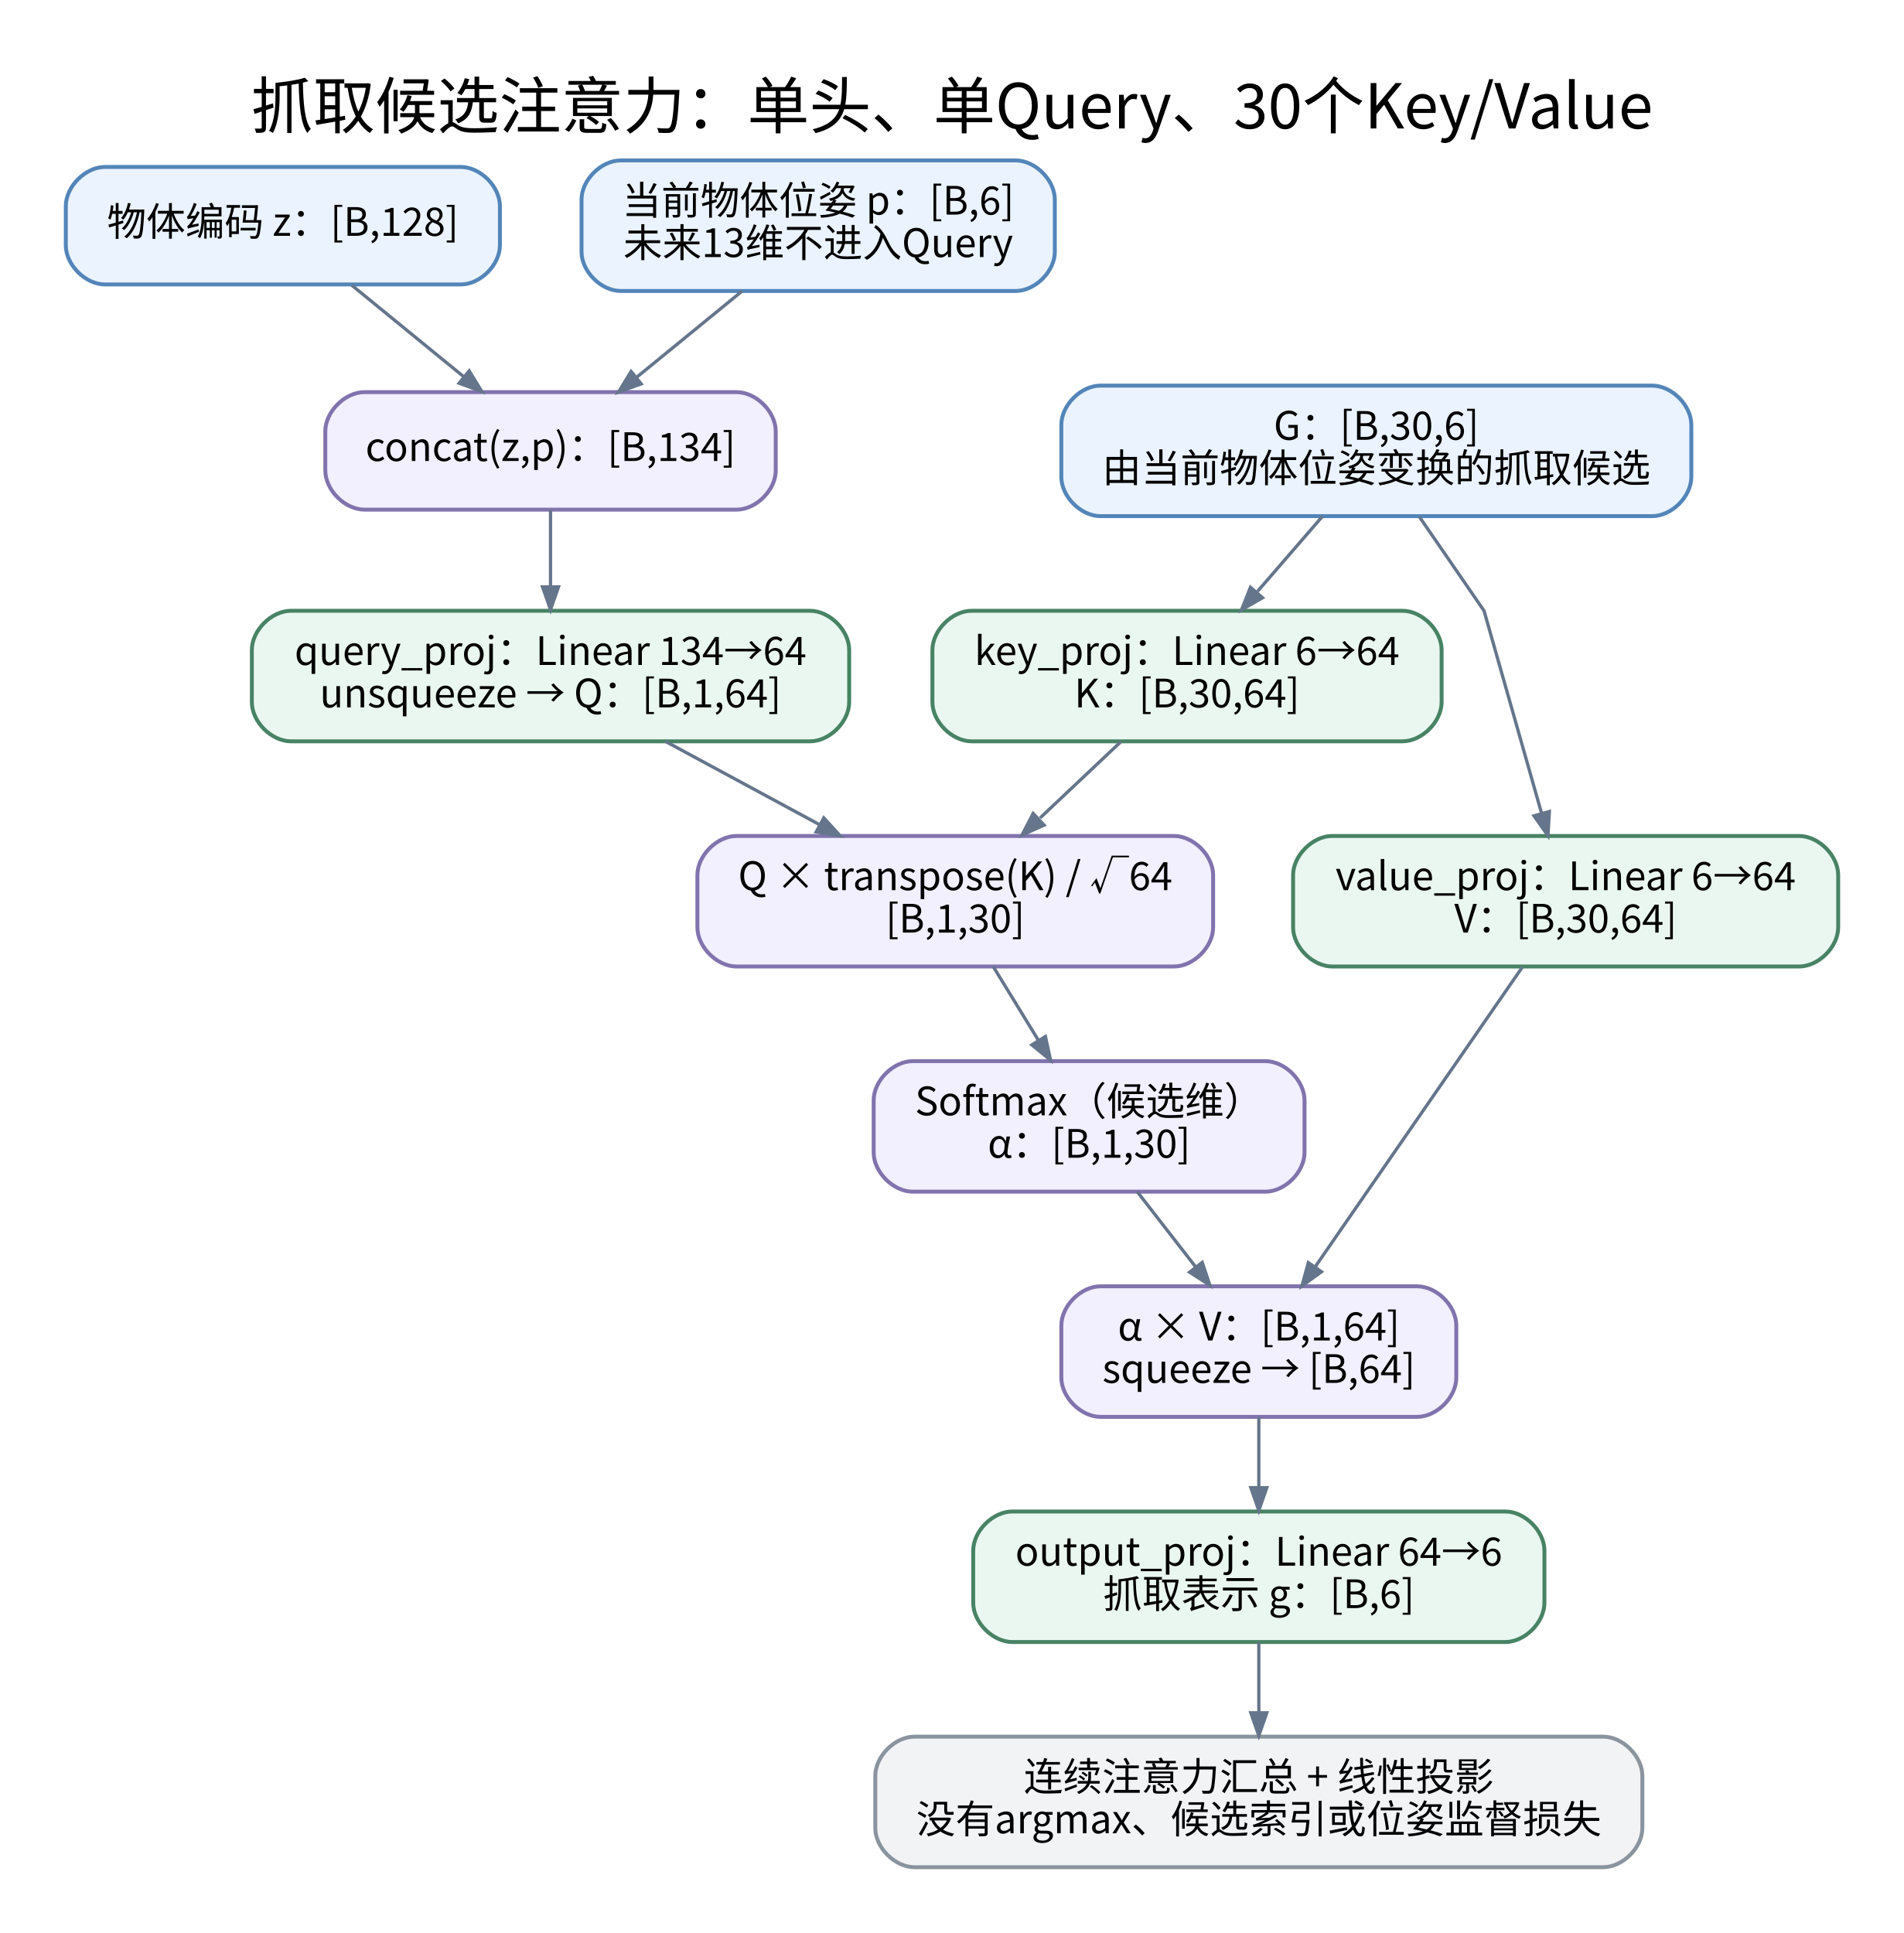
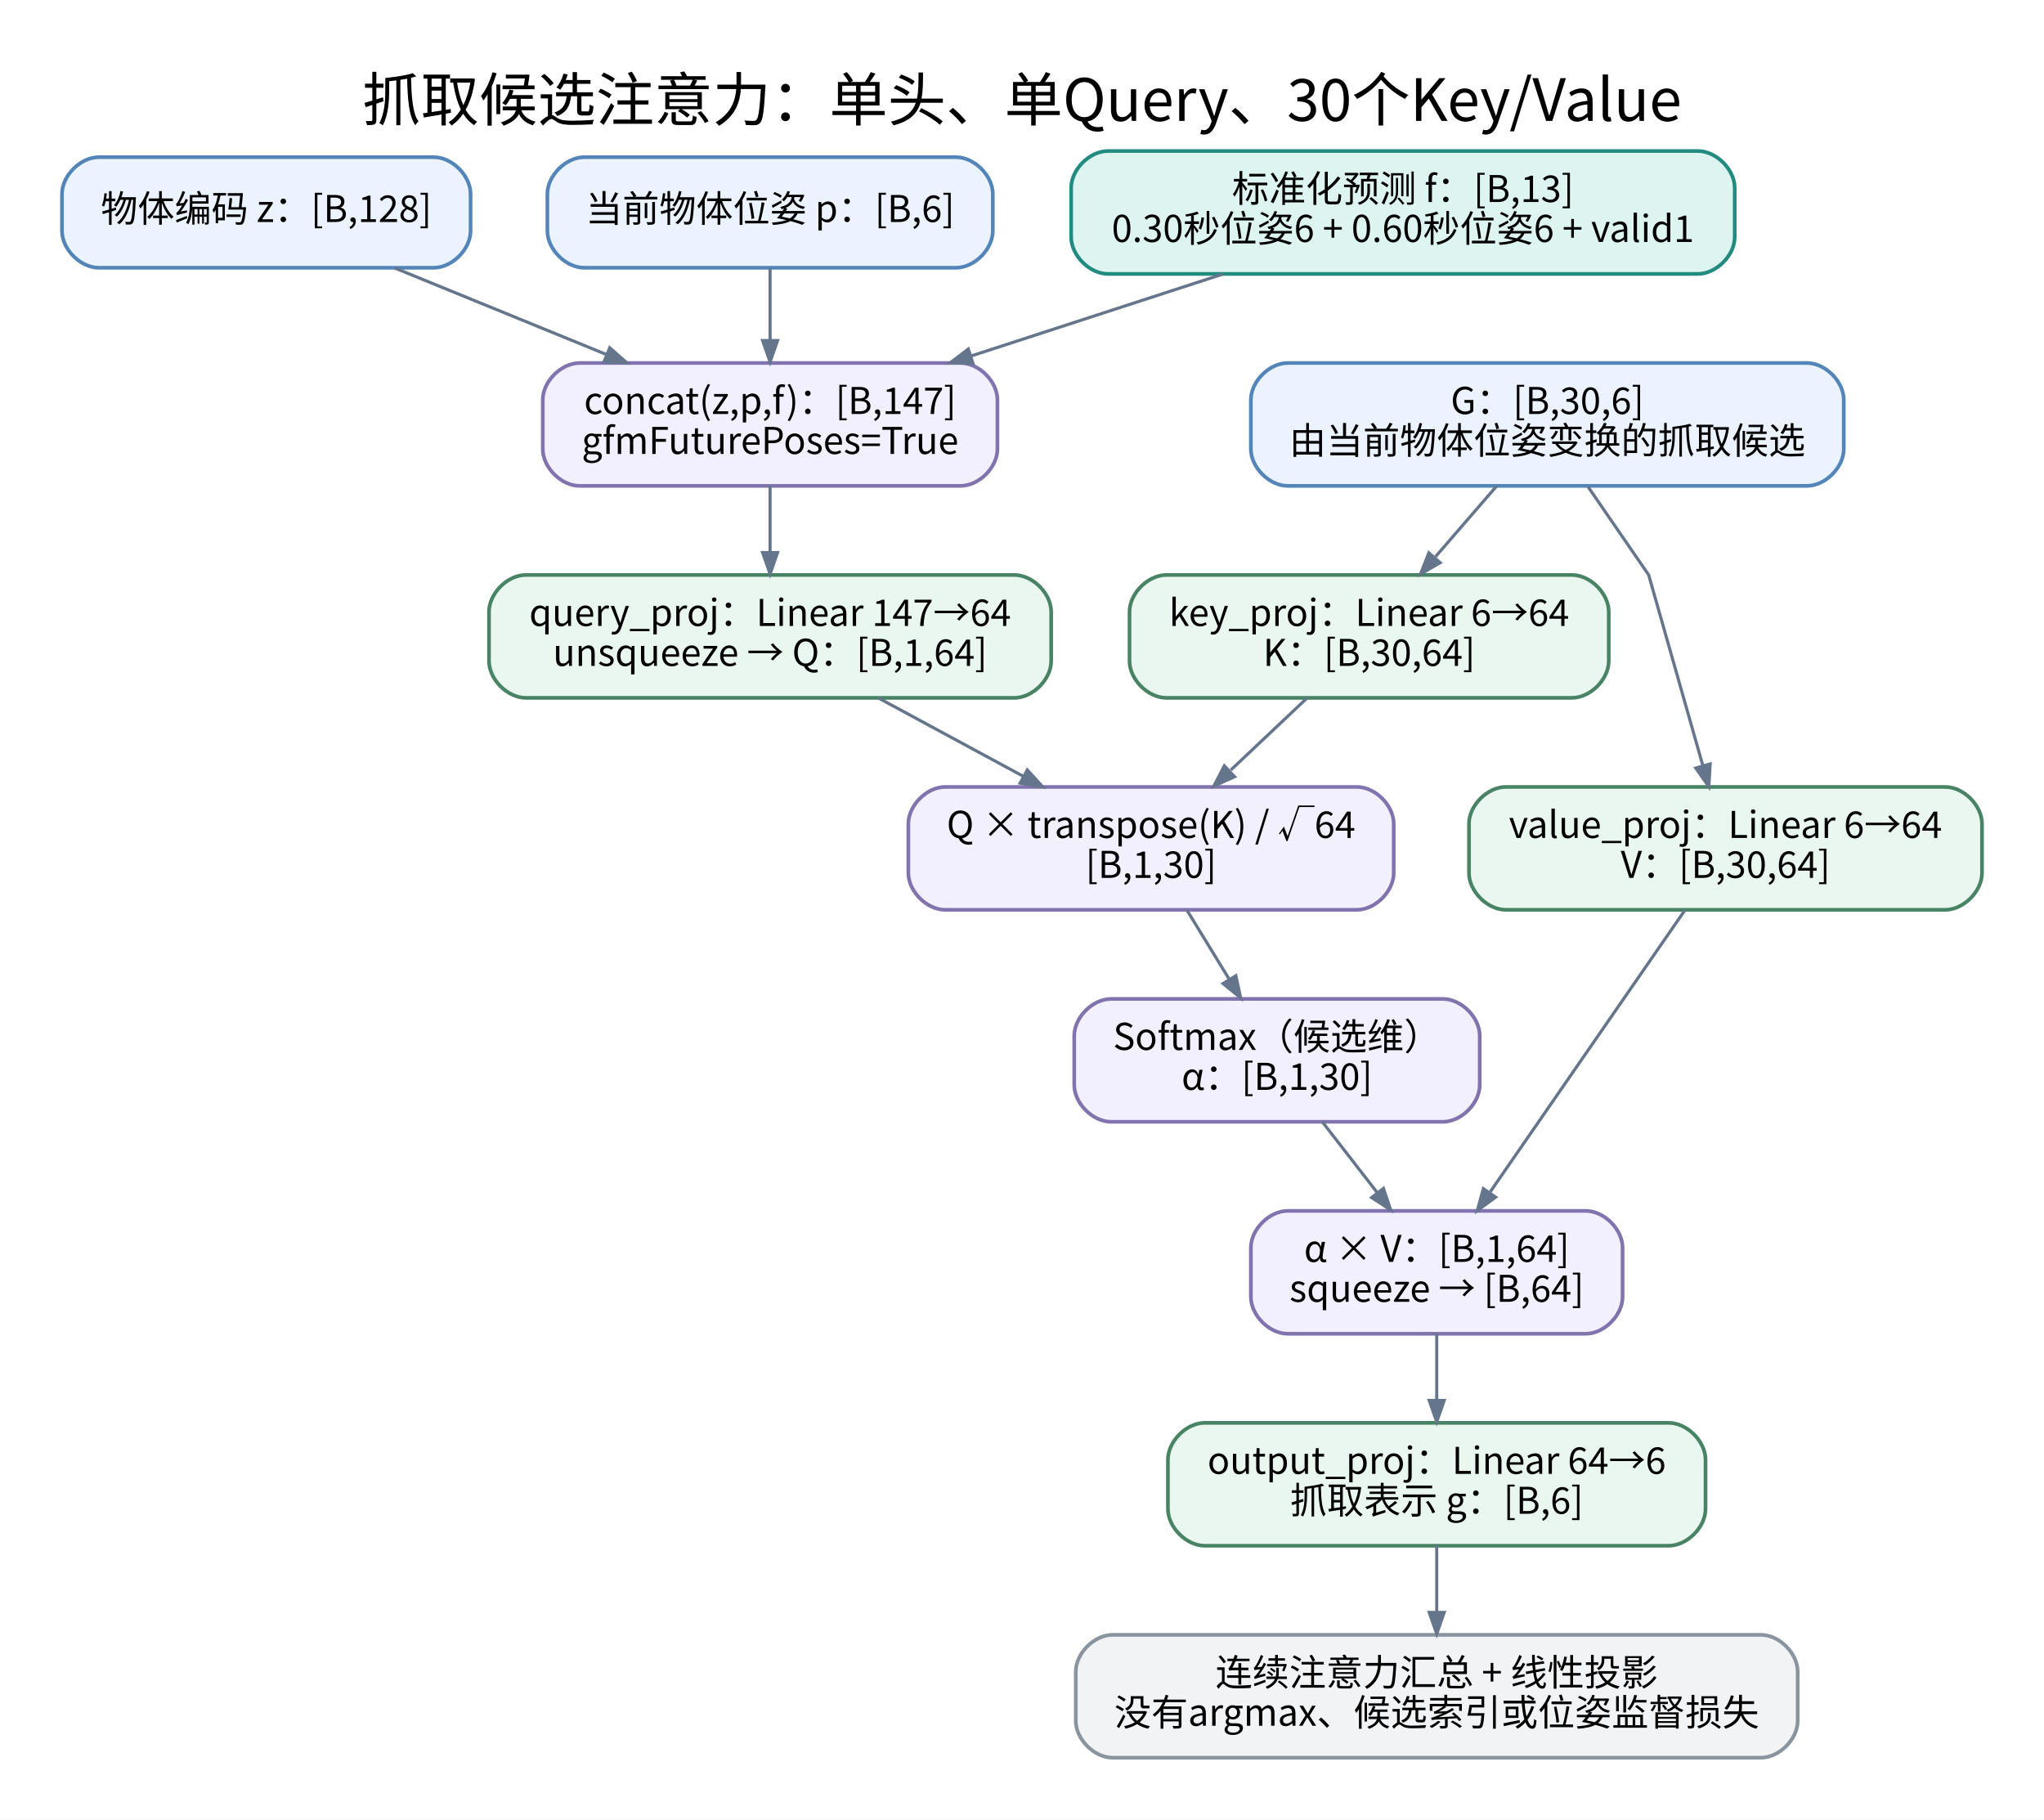
- <svg xmlns="http://www.w3.org/2000/svg" width="583pt" height="592pt" viewBox="0.00 0.00 583.32 592.32">
+ <svg xmlns="http://www.w3.org/2000/svg" width="665pt" height="592pt" viewBox="0.00 0.00 665.32 592.32">
  <g id="graph0" class="graph" transform="scale(1 1) rotate(0) translate(20.16 572.16)">
-     <polygon fill="white" stroke="transparent" points="-20.16,20.16 -20.16,-572.16 563.16,-572.16 563.16,20.16 -20.16,20.16" />
-     <text text-anchor="middle" x="271.5" y="-532.8" font-family="Noto Sans CJK SC" font-size="19.00">抓取候选注意力：单头、单Query、30个Key/Value</text>
+     <polygon fill="white" stroke="transparent" points="-20.16,20.16 -20.16,-572.16 645.16,-572.16 645.16,20.16 -20.16,20.16" />
+     <text text-anchor="middle" x="312.5" y="-532.8" font-family="Noto Sans CJK SC" font-size="19.00">抓取候选注意力：单头、单Query、30个Key/Value</text>
    <g id="node1" class="node">
      <path fill="#eaf3ff" stroke="#5385b9" stroke-width="1.2" d="M121,-521C121,-521 12,-521 12,-521 6,-521 0,-515 0,-509 0,-509 0,-497 0,-497 0,-491 6,-485 12,-485 12,-485 121,-485 121,-485 127,-485 133,-491 133,-497 133,-497 133,-509 133,-509 133,-515 127,-521 121,-521" />
      <text text-anchor="middle" x="66.5" y="-499.9" font-family="Noto Sans CJK SC" font-size="12.00">物体编码 z：[B,128]</text>
    </g>
-     <g id="node3" class="node">
-       <path fill="#f2efff" stroke="#8173ad" stroke-width="1.2" d="M205.5,-452C205.5,-452 91.5,-452 91.5,-452 85.5,-452 79.5,-446 79.5,-440 79.5,-440 79.5,-428 79.5,-428 79.5,-422 85.5,-416 91.5,-416 91.5,-416 205.5,-416 205.5,-416 211.5,-416 217.5,-422 217.5,-428 217.5,-428 217.5,-440 217.5,-440 217.5,-446 211.5,-452 205.5,-452" />
-       <text text-anchor="middle" x="148.5" y="-430.9" font-family="Noto Sans CJK SC" font-size="12.00">concat(z,p)：[B,134]</text>
+     <g id="node4" class="node">
+       <path fill="#f2efff" stroke="#8173ad" stroke-width="1.2" d="M292.5,-454C292.5,-454 168.5,-454 168.5,-454 162.5,-454 156.5,-448 156.5,-442 156.5,-442 156.5,-426 156.5,-426 156.5,-420 162.5,-414 168.5,-414 168.5,-414 292.5,-414 292.5,-414 298.5,-414 304.5,-420 304.5,-426 304.5,-426 304.5,-442 304.5,-442 304.5,-448 298.5,-454 292.5,-454" />
+       <text text-anchor="middle" x="230.5" y="-437.4" font-family="Noto Sans CJK SC" font-size="12.00">concat(z,p,f)：[B,147]</text>
+       <text text-anchor="middle" x="230.5" y="-424.4" font-family="Noto Sans CJK SC" font-size="12.00">gfmFuturePoses=True</text>
    </g>
    <g id="edge1" class="edge">
-       <path fill="none" stroke="#65758b" d="M87.62,-484.75C98.04,-476.23 110.73,-465.86 121.82,-456.8" />
-       <polygon fill="#65758b" stroke="#65758b" points="123.58,-458.52 127.45,-452.2 120.48,-454.73 123.58,-458.52" />
+       <path fill="none" stroke="#65758b" d="M108.31,-484.92C129.3,-476.34 154.95,-465.86 177.33,-456.72" />
+       <polygon fill="#65758b" stroke="#65758b" points="178.3,-458.97 183.85,-454.06 176.44,-454.44 178.3,-458.97" />
    </g>
    <g id="node2" class="node">
-       <path fill="#eaf3ff" stroke="#5385b9" stroke-width="1.2" d="M291,-523C291,-523 170,-523 170,-523 164,-523 158,-517 158,-511 158,-511 158,-495 158,-495 158,-489 164,-483 170,-483 170,-483 291,-483 291,-483 297,-483 303,-489 303,-495 303,-495 303,-511 303,-511 303,-517 297,-523 291,-523" />
-       <text text-anchor="middle" x="230.5" y="-506.4" font-family="Noto Sans CJK SC" font-size="12.00">当前物体位姿 p：[B,6]</text>
-       <text text-anchor="middle" x="230.5" y="-493.4" font-family="Noto Sans CJK SC" font-size="12.00">未来13维不进入Query</text>
+       <path fill="#eaf3ff" stroke="#5385b9" stroke-width="1.2" d="M291,-521C291,-521 170,-521 170,-521 164,-521 158,-515 158,-509 158,-509 158,-497 158,-497 158,-491 164,-485 170,-485 170,-485 291,-485 291,-485 297,-485 303,-491 303,-497 303,-497 303,-509 303,-509 303,-515 297,-521 291,-521" />
+       <text text-anchor="middle" x="230.5" y="-499.9" font-family="Noto Sans CJK SC" font-size="12.00">当前物体位姿 p：[B,6]</text>
    </g>
    <g id="edge2" class="edge">
-       <path fill="none" stroke="#65758b" d="M207.22,-482.98C197.15,-474.75 185.32,-465.09 174.93,-456.59" />
-       <polygon fill="#65758b" stroke="#65758b" points="176.29,-454.54 169.32,-452.01 173.19,-458.34 176.29,-454.54" />
+       <path fill="none" stroke="#65758b" d="M230.5,-484.75C230.5,-477.62 230.5,-469.2 230.5,-461.34" />
+       <polygon fill="#65758b" stroke="#65758b" points="232.95,-461.32 230.5,-454.32 228.05,-461.32 232.95,-461.32" />
    </g>
-     <g id="node4" class="node">
-       <path fill="#eaf7f0" stroke="#478364" stroke-width="1.2" d="M228,-385C228,-385 69,-385 69,-385 63,-385 57,-379 57,-373 57,-373 57,-357 57,-357 57,-351 63,-345 69,-345 69,-345 228,-345 228,-345 234,-345 240,-351 240,-357 240,-357 240,-373 240,-373 240,-379 234,-385 228,-385" />
-       <text text-anchor="middle" x="148.5" y="-368.4" font-family="Noto Sans CJK SC" font-size="12.00">query_proj：Linear 134→64</text>
-       <text text-anchor="middle" x="148.5" y="-355.4" font-family="Noto Sans CJK SC" font-size="12.00">unsqueeze → Q：[B,1,64]</text>
+     <g id="node3" class="node">
+       <path fill="#ddf4f1" stroke="#218b80" stroke-width="1.2" d="M532.5,-523C532.5,-523 340.5,-523 340.5,-523 334.5,-523 328.5,-517 328.5,-511 328.5,-511 328.5,-495 328.5,-495 328.5,-489 334.5,-483 340.5,-483 340.5,-483 532.5,-483 532.5,-483 538.5,-483 544.5,-489 544.5,-495 544.5,-495 544.5,-511 544.5,-511 544.5,-517 538.5,-523 532.5,-523" />
+       <text text-anchor="middle" x="436.5" y="-506.4" font-family="Noto Sans CJK SC" font-size="12.00">标准化预测 f：[B,13]</text>
+       <text text-anchor="middle" x="436.5" y="-493.4" font-family="Noto Sans CJK SC" font-size="12.00">0.30秒位姿6 + 0.60秒位姿6 + valid1</text>
    </g>
    <g id="edge3" class="edge">
-       <path fill="none" stroke="#65758b" d="M148.5,-415.75C148.5,-408.62 148.5,-400.2 148.5,-392.34" />
-       <polygon fill="#65758b" stroke="#65758b" points="150.95,-392.32 148.5,-385.32 146.05,-392.32 150.95,-392.32" />
+       <path fill="none" stroke="#65758b" d="M378.02,-482.98C352.47,-474.67 322.39,-464.89 296.08,-456.33" />
+       <polygon fill="#65758b" stroke="#65758b" points="296.54,-453.9 289.13,-454.07 295.03,-458.56 296.54,-453.9" />
+     </g>
+     <g id="node5" class="node">
+       <path fill="#eaf7f0" stroke="#478364" stroke-width="1.2" d="M310,-385C310,-385 151,-385 151,-385 145,-385 139,-379 139,-373 139,-373 139,-357 139,-357 139,-351 145,-345 151,-345 151,-345 310,-345 310,-345 316,-345 322,-351 322,-357 322,-357 322,-373 322,-373 322,-379 316,-385 310,-385" />
+       <text text-anchor="middle" x="230.5" y="-368.4" font-family="Noto Sans CJK SC" font-size="12.00">query_proj：Linear 147→64</text>
+       <text text-anchor="middle" x="230.5" y="-355.4" font-family="Noto Sans CJK SC" font-size="12.00">unsqueeze → Q：[B,1,64]</text>
+     </g>
+     <g id="edge4" class="edge">
+       <path fill="none" stroke="#65758b" d="M230.5,-413.98C230.5,-407.25 230.5,-399.55 230.5,-392.32" />
+       <polygon fill="#65758b" stroke="#65758b" points="232.95,-392.3 230.5,-385.3 228.05,-392.3 232.95,-392.3" />
+     </g>
+     <g id="node9" class="node">
+       <path fill="#f2efff" stroke="#8173ad" stroke-width="1.2" d="M421.5,-316C421.5,-316 287.5,-316 287.5,-316 281.5,-316 275.5,-310 275.5,-304 275.5,-304 275.5,-288 275.5,-288 275.5,-282 281.5,-276 287.5,-276 287.5,-276 421.5,-276 421.5,-276 427.5,-276 433.5,-282 433.5,-288 433.5,-288 433.5,-304 433.5,-304 433.5,-310 427.5,-316 421.5,-316" />
+       <text text-anchor="middle" x="354.5" y="-299.4" font-family="Noto Sans CJK SC" font-size="12.00">Q × transpose(K) / √64</text>
+       <text text-anchor="middle" x="354.5" y="-286.4" font-family="Noto Sans CJK SC" font-size="12.00">[B,1,30]</text>
+     </g>
+     <g id="edge5" class="edge">
+       <path fill="none" stroke="#65758b" d="M265.7,-344.98C280.36,-337.06 297.5,-327.8 312.78,-319.54" />
+       <polygon fill="#65758b" stroke="#65758b" points="314.22,-321.55 319.21,-316.07 311.89,-317.24 314.22,-321.55" />
+     </g>
+     <g id="node6" class="node">
+       <path fill="#eaf3ff" stroke="#5385b9" stroke-width="1.2" d="M568,-454C568,-454 399,-454 399,-454 393,-454 387,-448 387,-442 387,-442 387,-426 387,-426 387,-420 393,-414 399,-414 399,-414 568,-414 568,-414 574,-414 580,-420 580,-426 580,-426 580,-442 580,-442 580,-448 574,-454 568,-454" />
+       <text text-anchor="middle" x="483.5" y="-437.4" font-family="Noto Sans CJK SC" font-size="12.00">G：[B,30,6]</text>
+       <text text-anchor="middle" x="483.5" y="-424.4" font-family="Noto Sans CJK SC" font-size="12.00">由当前物体位姿变换的抓取候选</text>
+     </g>
+     <g id="node7" class="node">
+       <path fill="#eaf7f0" stroke="#478364" stroke-width="1.2" d="M491.5,-385C491.5,-385 359.5,-385 359.5,-385 353.5,-385 347.5,-379 347.5,-373 347.5,-373 347.5,-357 347.5,-357 347.5,-351 353.5,-345 359.5,-345 359.5,-345 491.5,-345 491.5,-345 497.5,-345 503.5,-351 503.5,-357 503.5,-357 503.5,-373 503.5,-373 503.5,-379 497.5,-385 491.5,-385" />
+       <text text-anchor="middle" x="425.5" y="-368.4" font-family="Noto Sans CJK SC" font-size="12.00">key_proj：Linear 6→64</text>
+       <text text-anchor="middle" x="425.5" y="-355.4" font-family="Noto Sans CJK SC" font-size="12.00">K：[B,30,64]</text>
+     </g>
+     <g id="edge10" class="edge">
+       <path fill="none" stroke="#65758b" d="M467.03,-413.98C460.84,-406.83 453.71,-398.58 447.12,-390.97" />
+       <polygon fill="#65758b" stroke="#65758b" points="448.64,-388.99 442.21,-385.3 444.94,-392.2 448.64,-388.99" />
    </g>
    <g id="node8" class="node">
-       <path fill="#f2efff" stroke="#8173ad" stroke-width="1.2" d="M339.5,-316C339.5,-316 205.5,-316 205.5,-316 199.5,-316 193.5,-310 193.5,-304 193.5,-304 193.5,-288 193.5,-288 193.5,-282 199.5,-276 205.5,-276 205.5,-276 339.5,-276 339.5,-276 345.5,-276 351.5,-282 351.5,-288 351.5,-288 351.5,-304 351.5,-304 351.5,-310 345.5,-316 339.5,-316" />
-       <text text-anchor="middle" x="272.5" y="-299.4" font-family="Noto Sans CJK SC" font-size="12.00">Q × transpose(K) / √64</text>
-       <text text-anchor="middle" x="272.5" y="-286.4" font-family="Noto Sans CJK SC" font-size="12.00">[B,1,30]</text>
+       <path fill="#eaf7f0" stroke="#478364" stroke-width="1.2" d="M613,-316C613,-316 470,-316 470,-316 464,-316 458,-310 458,-304 458,-304 458,-288 458,-288 458,-282 464,-276 470,-276 470,-276 613,-276 613,-276 619,-276 625,-282 625,-288 625,-288 625,-304 625,-304 625,-310 619,-316 613,-316" />
+       <text text-anchor="middle" x="541.5" y="-299.4" font-family="Noto Sans CJK SC" font-size="12.00">value_proj：Linear 6→64</text>
+       <text text-anchor="middle" x="541.5" y="-286.4" font-family="Noto Sans CJK SC" font-size="12.00">V：[B,30,64]</text>
    </g>
-     <g id="edge4" class="edge">
-       <path fill="none" stroke="#65758b" d="M183.7,-344.98C198.36,-337.06 215.5,-327.8 230.78,-319.54" />
-       <polygon fill="#65758b" stroke="#65758b" points="232.22,-321.55 237.21,-316.07 229.89,-317.24 232.22,-321.55" />
+     <g id="edge11" class="edge">
+       <path fill="none" stroke="#65758b" d="M496.73,-413.75C505.91,-400.4 516.5,-385 516.5,-385 516.5,-385 526.71,-349.05 534.08,-323.11" />
+       <polygon fill="#65758b" stroke="#65758b" points="536.52,-323.5 536.08,-316.09 531.81,-322.16 536.52,-323.5" />
    </g>
-     <g id="node5" class="node">
-       <path fill="#eaf3ff" stroke="#5385b9" stroke-width="1.2" d="M486,-454C486,-454 317,-454 317,-454 311,-454 305,-448 305,-442 305,-442 305,-426 305,-426 305,-420 311,-414 317,-414 317,-414 486,-414 486,-414 492,-414 498,-420 498,-426 498,-426 498,-442 498,-442 498,-448 492,-454 486,-454" />
-       <text text-anchor="middle" x="401.5" y="-437.4" font-family="Noto Sans CJK SC" font-size="12.00">G：[B,30,6]</text>
-       <text text-anchor="middle" x="401.5" y="-424.4" font-family="Noto Sans CJK SC" font-size="12.00">由当前物体位姿变换的抓取候选</text>
+     <g id="edge12" class="edge">
+       <path fill="none" stroke="#65758b" d="M405.34,-344.98C397.62,-337.69 388.69,-329.26 380.49,-321.52" />
+       <polygon fill="#65758b" stroke="#65758b" points="381.73,-319.32 374.95,-316.3 378.36,-322.89 381.73,-319.32" />
    </g>
-     <g id="node6" class="node">
-       <path fill="#eaf7f0" stroke="#478364" stroke-width="1.2" d="M409.5,-385C409.5,-385 277.5,-385 277.5,-385 271.5,-385 265.5,-379 265.5,-373 265.5,-373 265.5,-357 265.5,-357 265.5,-351 271.5,-345 277.5,-345 277.5,-345 409.5,-345 409.5,-345 415.5,-345 421.5,-351 421.5,-357 421.5,-357 421.5,-373 421.5,-373 421.5,-379 415.5,-385 409.5,-385" />
-       <text text-anchor="middle" x="343.5" y="-368.4" font-family="Noto Sans CJK SC" font-size="12.00">key_proj：Linear 6→64</text>
-       <text text-anchor="middle" x="343.5" y="-355.4" font-family="Noto Sans CJK SC" font-size="12.00">K：[B,30,64]</text>
+     <g id="node11" class="node">
+       <path fill="#f2efff" stroke="#8173ad" stroke-width="1.2" d="M496,-178C496,-178 399,-178 399,-178 393,-178 387,-172 387,-166 387,-166 387,-150 387,-150 387,-144 393,-138 399,-138 399,-138 496,-138 496,-138 502,-138 508,-144 508,-150 508,-150 508,-166 508,-166 508,-172 502,-178 496,-178" />
+       <text text-anchor="middle" x="447.5" y="-161.4" font-family="Noto Sans CJK SC" font-size="12.00">α × V：[B,1,64]</text>
+       <text text-anchor="middle" x="447.5" y="-148.4" font-family="Noto Sans CJK SC" font-size="12.00">squeeze → [B,64]</text>
+     </g>
+     <g id="edge13" class="edge">
+       <path fill="none" stroke="#65758b" d="M528.23,-275.8C511.65,-251.81 483.22,-210.67 464.9,-184.17" />
+       <polygon fill="#65758b" stroke="#65758b" points="466.7,-182.46 460.7,-178.1 462.67,-185.25 466.7,-182.46" />
+     </g>
+     <g id="node10" class="node">
+       <path fill="#f2efff" stroke="#8173ad" stroke-width="1.2" d="M449.5,-247C449.5,-247 341.5,-247 341.5,-247 335.5,-247 329.5,-241 329.5,-235 329.5,-235 329.5,-219 329.5,-219 329.5,-213 335.5,-207 341.5,-207 341.5,-207 449.5,-207 449.5,-207 455.5,-207 461.5,-213 461.5,-219 461.5,-219 461.5,-235 461.5,-235 461.5,-241 455.5,-247 449.5,-247" />
+       <text text-anchor="middle" x="395.5" y="-230.4" font-family="Noto Sans CJK SC" font-size="12.00">Softmax（候选维）</text>
+       <text text-anchor="middle" x="395.5" y="-217.4" font-family="Noto Sans CJK SC" font-size="12.00">α：[B,1,30]</text>
+     </g>
+     <g id="edge6" class="edge">
+       <path fill="none" stroke="#65758b" d="M366.14,-275.98C370.43,-268.97 375.36,-260.91 379.94,-253.42" />
+       <polygon fill="#65758b" stroke="#65758b" points="382.13,-254.55 383.69,-247.3 377.95,-251.99 382.13,-254.55" />
+     </g>
+     <g id="edge7" class="edge">
+       <path fill="none" stroke="#65758b" d="M410.26,-206.98C415.81,-199.83 422.21,-191.58 428.12,-183.97" />
+       <polygon fill="#65758b" stroke="#65758b" points="430.16,-185.33 432.52,-178.3 426.29,-182.33 430.16,-185.33" />
+     </g>
+     <g id="node12" class="node">
+       <path fill="#eaf7f0" stroke="#478364" stroke-width="1.2" d="M523,-109C523,-109 372,-109 372,-109 366,-109 360,-103 360,-97 360,-97 360,-81 360,-81 360,-75 366,-69 372,-69 372,-69 523,-69 523,-69 529,-69 535,-75 535,-81 535,-81 535,-97 535,-97 535,-103 529,-109 523,-109" />
+       <text text-anchor="middle" x="447.5" y="-92.4" font-family="Noto Sans CJK SC" font-size="12.00">output_proj：Linear 64→6</text>
+       <text text-anchor="middle" x="447.5" y="-79.4" font-family="Noto Sans CJK SC" font-size="12.00">抓取表示 g：[B,6]</text>
+     </g>
+     <g id="edge8" class="edge">
+       <path fill="none" stroke="#65758b" d="M447.5,-137.98C447.5,-131.25 447.5,-123.55 447.5,-116.32" />
+       <polygon fill="#65758b" stroke="#65758b" points="449.95,-116.3 447.5,-109.3 445.05,-116.3 449.95,-116.3" />
+     </g>
+     <g id="node13" class="node">
+       <path fill="#f1f3f5" stroke="#8a949e" stroke-width="1.2" d="M553,-40C553,-40 342,-40 342,-40 336,-40 330,-34 330,-28 330,-28 330,-12 330,-12 330,-6 336,0 342,0 342,0 553,0 553,0 559,0 565,-6 565,-12 565,-12 565,-28 565,-28 565,-34 559,-40 553,-40" />
+       <text text-anchor="middle" x="447.5" y="-23.4" font-family="Noto Sans CJK SC" font-size="12.00">连续注意力汇总 + 线性投影</text>
+       <text text-anchor="middle" x="447.5" y="-10.4" font-family="Noto Sans CJK SC" font-size="12.00">没有argmax、候选索引或位姿监督损失</text>
    </g>
    <g id="edge9" class="edge">
-       <path fill="none" stroke="#65758b" d="M385.03,-413.98C378.84,-406.83 371.71,-398.58 365.12,-390.97" />
-       <polygon fill="#65758b" stroke="#65758b" points="366.64,-388.99 360.21,-385.3 362.94,-392.2 366.64,-388.99" />
-     </g>
-     <g id="node7" class="node">
-       <path fill="#eaf7f0" stroke="#478364" stroke-width="1.2" d="M531,-316C531,-316 388,-316 388,-316 382,-316 376,-310 376,-304 376,-304 376,-288 376,-288 376,-282 382,-276 388,-276 388,-276 531,-276 531,-276 537,-276 543,-282 543,-288 543,-288 543,-304 543,-304 543,-310 537,-316 531,-316" />
-       <text text-anchor="middle" x="459.5" y="-299.4" font-family="Noto Sans CJK SC" font-size="12.00">value_proj：Linear 6→64</text>
-       <text text-anchor="middle" x="459.5" y="-286.4" font-family="Noto Sans CJK SC" font-size="12.00">V：[B,30,64]</text>
-     </g>
-     <g id="edge10" class="edge">
-       <path fill="none" stroke="#65758b" d="M414.73,-413.75C423.91,-400.4 434.5,-385 434.5,-385 434.5,-385 444.71,-349.05 452.08,-323.11" />
-       <polygon fill="#65758b" stroke="#65758b" points="454.52,-323.5 454.08,-316.09 449.81,-322.16 454.52,-323.5" />
-     </g>
-     <g id="edge11" class="edge">
-       <path fill="none" stroke="#65758b" d="M323.34,-344.98C315.62,-337.69 306.69,-329.26 298.49,-321.52" />
-       <polygon fill="#65758b" stroke="#65758b" points="299.73,-319.32 292.95,-316.3 296.36,-322.89 299.73,-319.32" />
-     </g>
-     <g id="node10" class="node">
-       <path fill="#f2efff" stroke="#8173ad" stroke-width="1.2" d="M414,-178C414,-178 317,-178 317,-178 311,-178 305,-172 305,-166 305,-166 305,-150 305,-150 305,-144 311,-138 317,-138 317,-138 414,-138 414,-138 420,-138 426,-144 426,-150 426,-150 426,-166 426,-166 426,-172 420,-178 414,-178" />
-       <text text-anchor="middle" x="365.5" y="-161.4" font-family="Noto Sans CJK SC" font-size="12.00">α × V：[B,1,64]</text>
-       <text text-anchor="middle" x="365.5" y="-148.4" font-family="Noto Sans CJK SC" font-size="12.00">squeeze → [B,64]</text>
-     </g>
-     <g id="edge12" class="edge">
-       <path fill="none" stroke="#65758b" d="M446.23,-275.8C429.65,-251.81 401.22,-210.67 382.9,-184.17" />
-       <polygon fill="#65758b" stroke="#65758b" points="384.7,-182.46 378.7,-178.1 380.67,-185.25 384.7,-182.46" />
-     </g>
-     <g id="node9" class="node">
-       <path fill="#f2efff" stroke="#8173ad" stroke-width="1.2" d="M367.5,-247C367.5,-247 259.5,-247 259.5,-247 253.5,-247 247.5,-241 247.5,-235 247.5,-235 247.5,-219 247.5,-219 247.5,-213 253.5,-207 259.5,-207 259.5,-207 367.5,-207 367.5,-207 373.5,-207 379.5,-213 379.5,-219 379.5,-219 379.5,-235 379.5,-235 379.5,-241 373.5,-247 367.5,-247" />
-       <text text-anchor="middle" x="313.5" y="-230.4" font-family="Noto Sans CJK SC" font-size="12.00">Softmax（候选维）</text>
-       <text text-anchor="middle" x="313.5" y="-217.4" font-family="Noto Sans CJK SC" font-size="12.00">α：[B,1,30]</text>
-     </g>
-     <g id="edge5" class="edge">
-       <path fill="none" stroke="#65758b" d="M284.14,-275.98C288.43,-268.97 293.36,-260.91 297.94,-253.42" />
-       <polygon fill="#65758b" stroke="#65758b" points="300.13,-254.55 301.69,-247.3 295.95,-251.99 300.13,-254.55" />
-     </g>
-     <g id="edge6" class="edge">
-       <path fill="none" stroke="#65758b" d="M328.26,-206.98C333.81,-199.83 340.21,-191.58 346.12,-183.97" />
-       <polygon fill="#65758b" stroke="#65758b" points="348.16,-185.33 350.52,-178.3 344.29,-182.33 348.16,-185.33" />
-     </g>
-     <g id="node11" class="node">
-       <path fill="#eaf7f0" stroke="#478364" stroke-width="1.2" d="M441,-109C441,-109 290,-109 290,-109 284,-109 278,-103 278,-97 278,-97 278,-81 278,-81 278,-75 284,-69 290,-69 290,-69 441,-69 441,-69 447,-69 453,-75 453,-81 453,-81 453,-97 453,-97 453,-103 447,-109 441,-109" />
-       <text text-anchor="middle" x="365.5" y="-92.4" font-family="Noto Sans CJK SC" font-size="12.00">output_proj：Linear 64→6</text>
-       <text text-anchor="middle" x="365.5" y="-79.4" font-family="Noto Sans CJK SC" font-size="12.00">抓取表示 g：[B,6]</text>
-     </g>
-     <g id="edge7" class="edge">
-       <path fill="none" stroke="#65758b" d="M365.5,-137.98C365.5,-131.25 365.5,-123.55 365.5,-116.32" />
-       <polygon fill="#65758b" stroke="#65758b" points="367.95,-116.3 365.5,-109.3 363.05,-116.3 367.95,-116.3" />
-     </g>
-     <g id="node12" class="node">
-       <path fill="#f1f3f5" stroke="#8a949e" stroke-width="1.2" d="M471,-40C471,-40 260,-40 260,-40 254,-40 248,-34 248,-28 248,-28 248,-12 248,-12 248,-6 254,0 260,0 260,0 471,0 471,0 477,0 483,-6 483,-12 483,-12 483,-28 483,-28 483,-34 477,-40 471,-40" />
-       <text text-anchor="middle" x="365.5" y="-23.4" font-family="Noto Sans CJK SC" font-size="12.00">连续注意力汇总 + 线性投影</text>
-       <text text-anchor="middle" x="365.5" y="-10.4" font-family="Noto Sans CJK SC" font-size="12.00">没有argmax、候选索引或位姿监督损失</text>
-     </g>
-     <g id="edge8" class="edge">
-       <path fill="none" stroke="#65758b" d="M365.5,-68.98C365.5,-62.25 365.5,-54.55 365.5,-47.32" />
-       <polygon fill="#65758b" stroke="#65758b" points="367.95,-47.3 365.5,-40.3 363.05,-47.3 367.95,-47.3" />
+       <path fill="none" stroke="#65758b" d="M447.5,-68.98C447.5,-62.25 447.5,-54.55 447.5,-47.32" />
+       <polygon fill="#65758b" stroke="#65758b" points="449.95,-47.3 447.5,-40.3 445.05,-47.3 449.95,-47.3" />
    </g>
  </g>
</svg>
